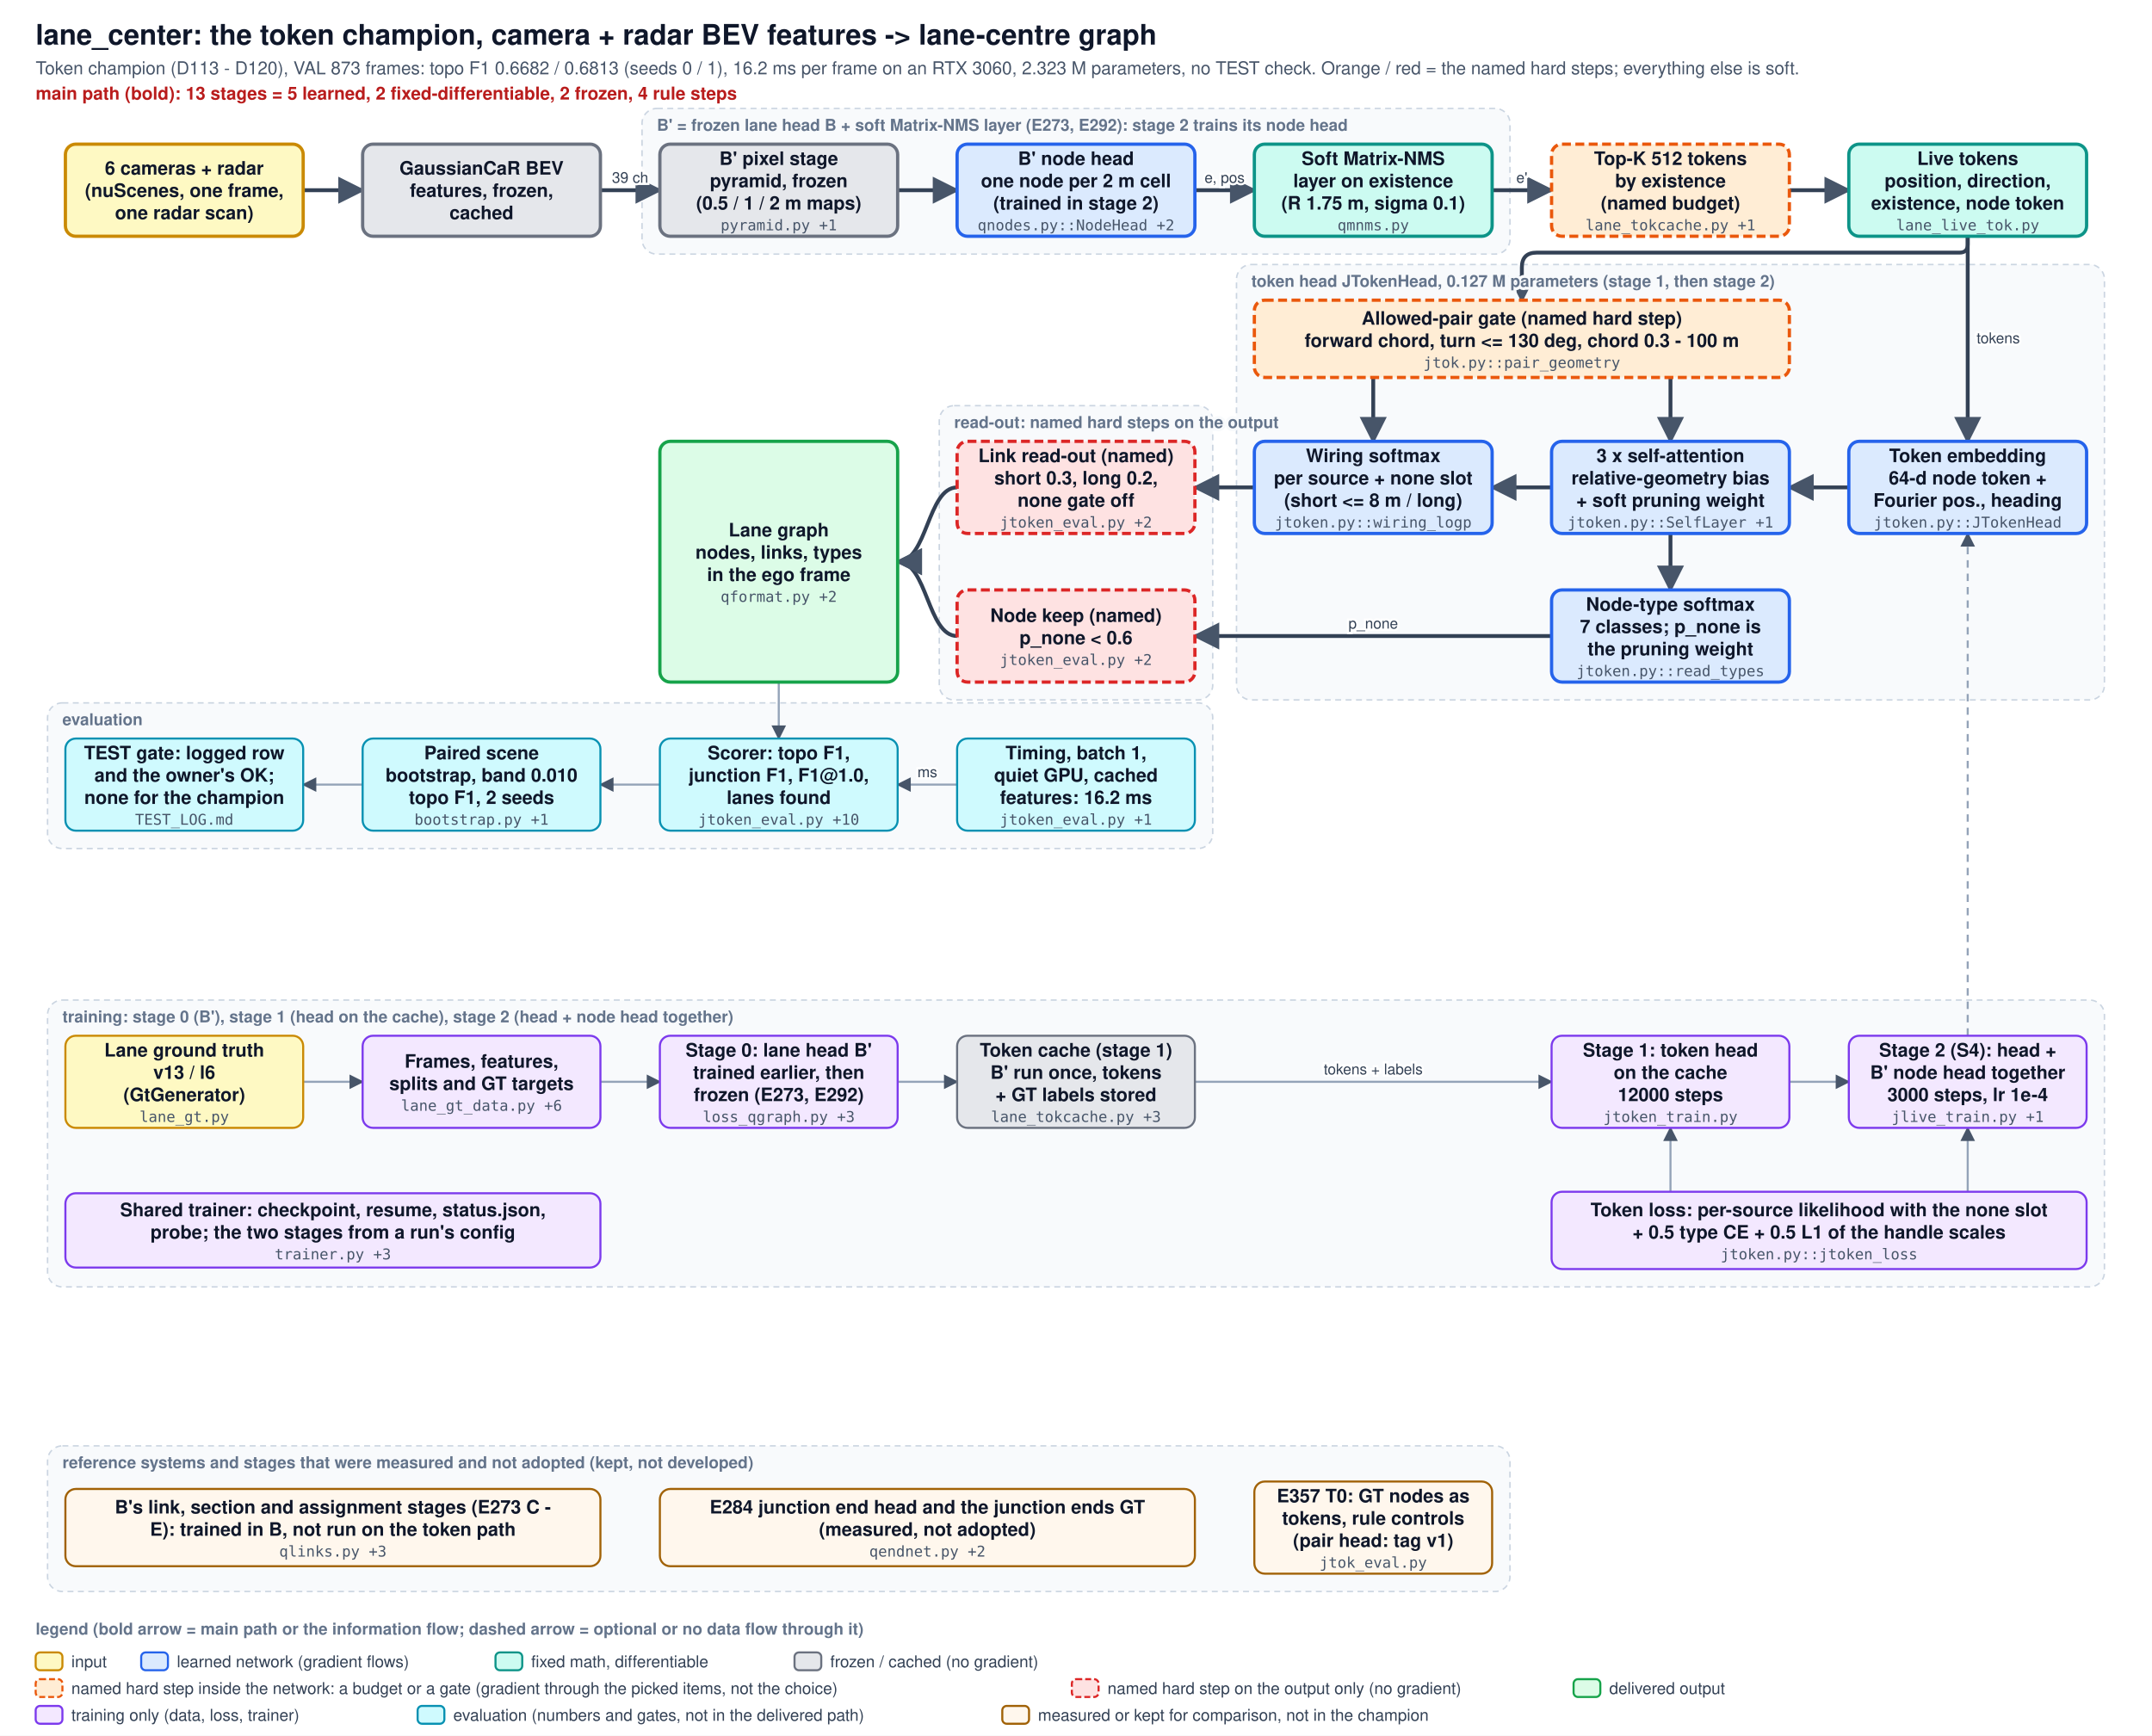
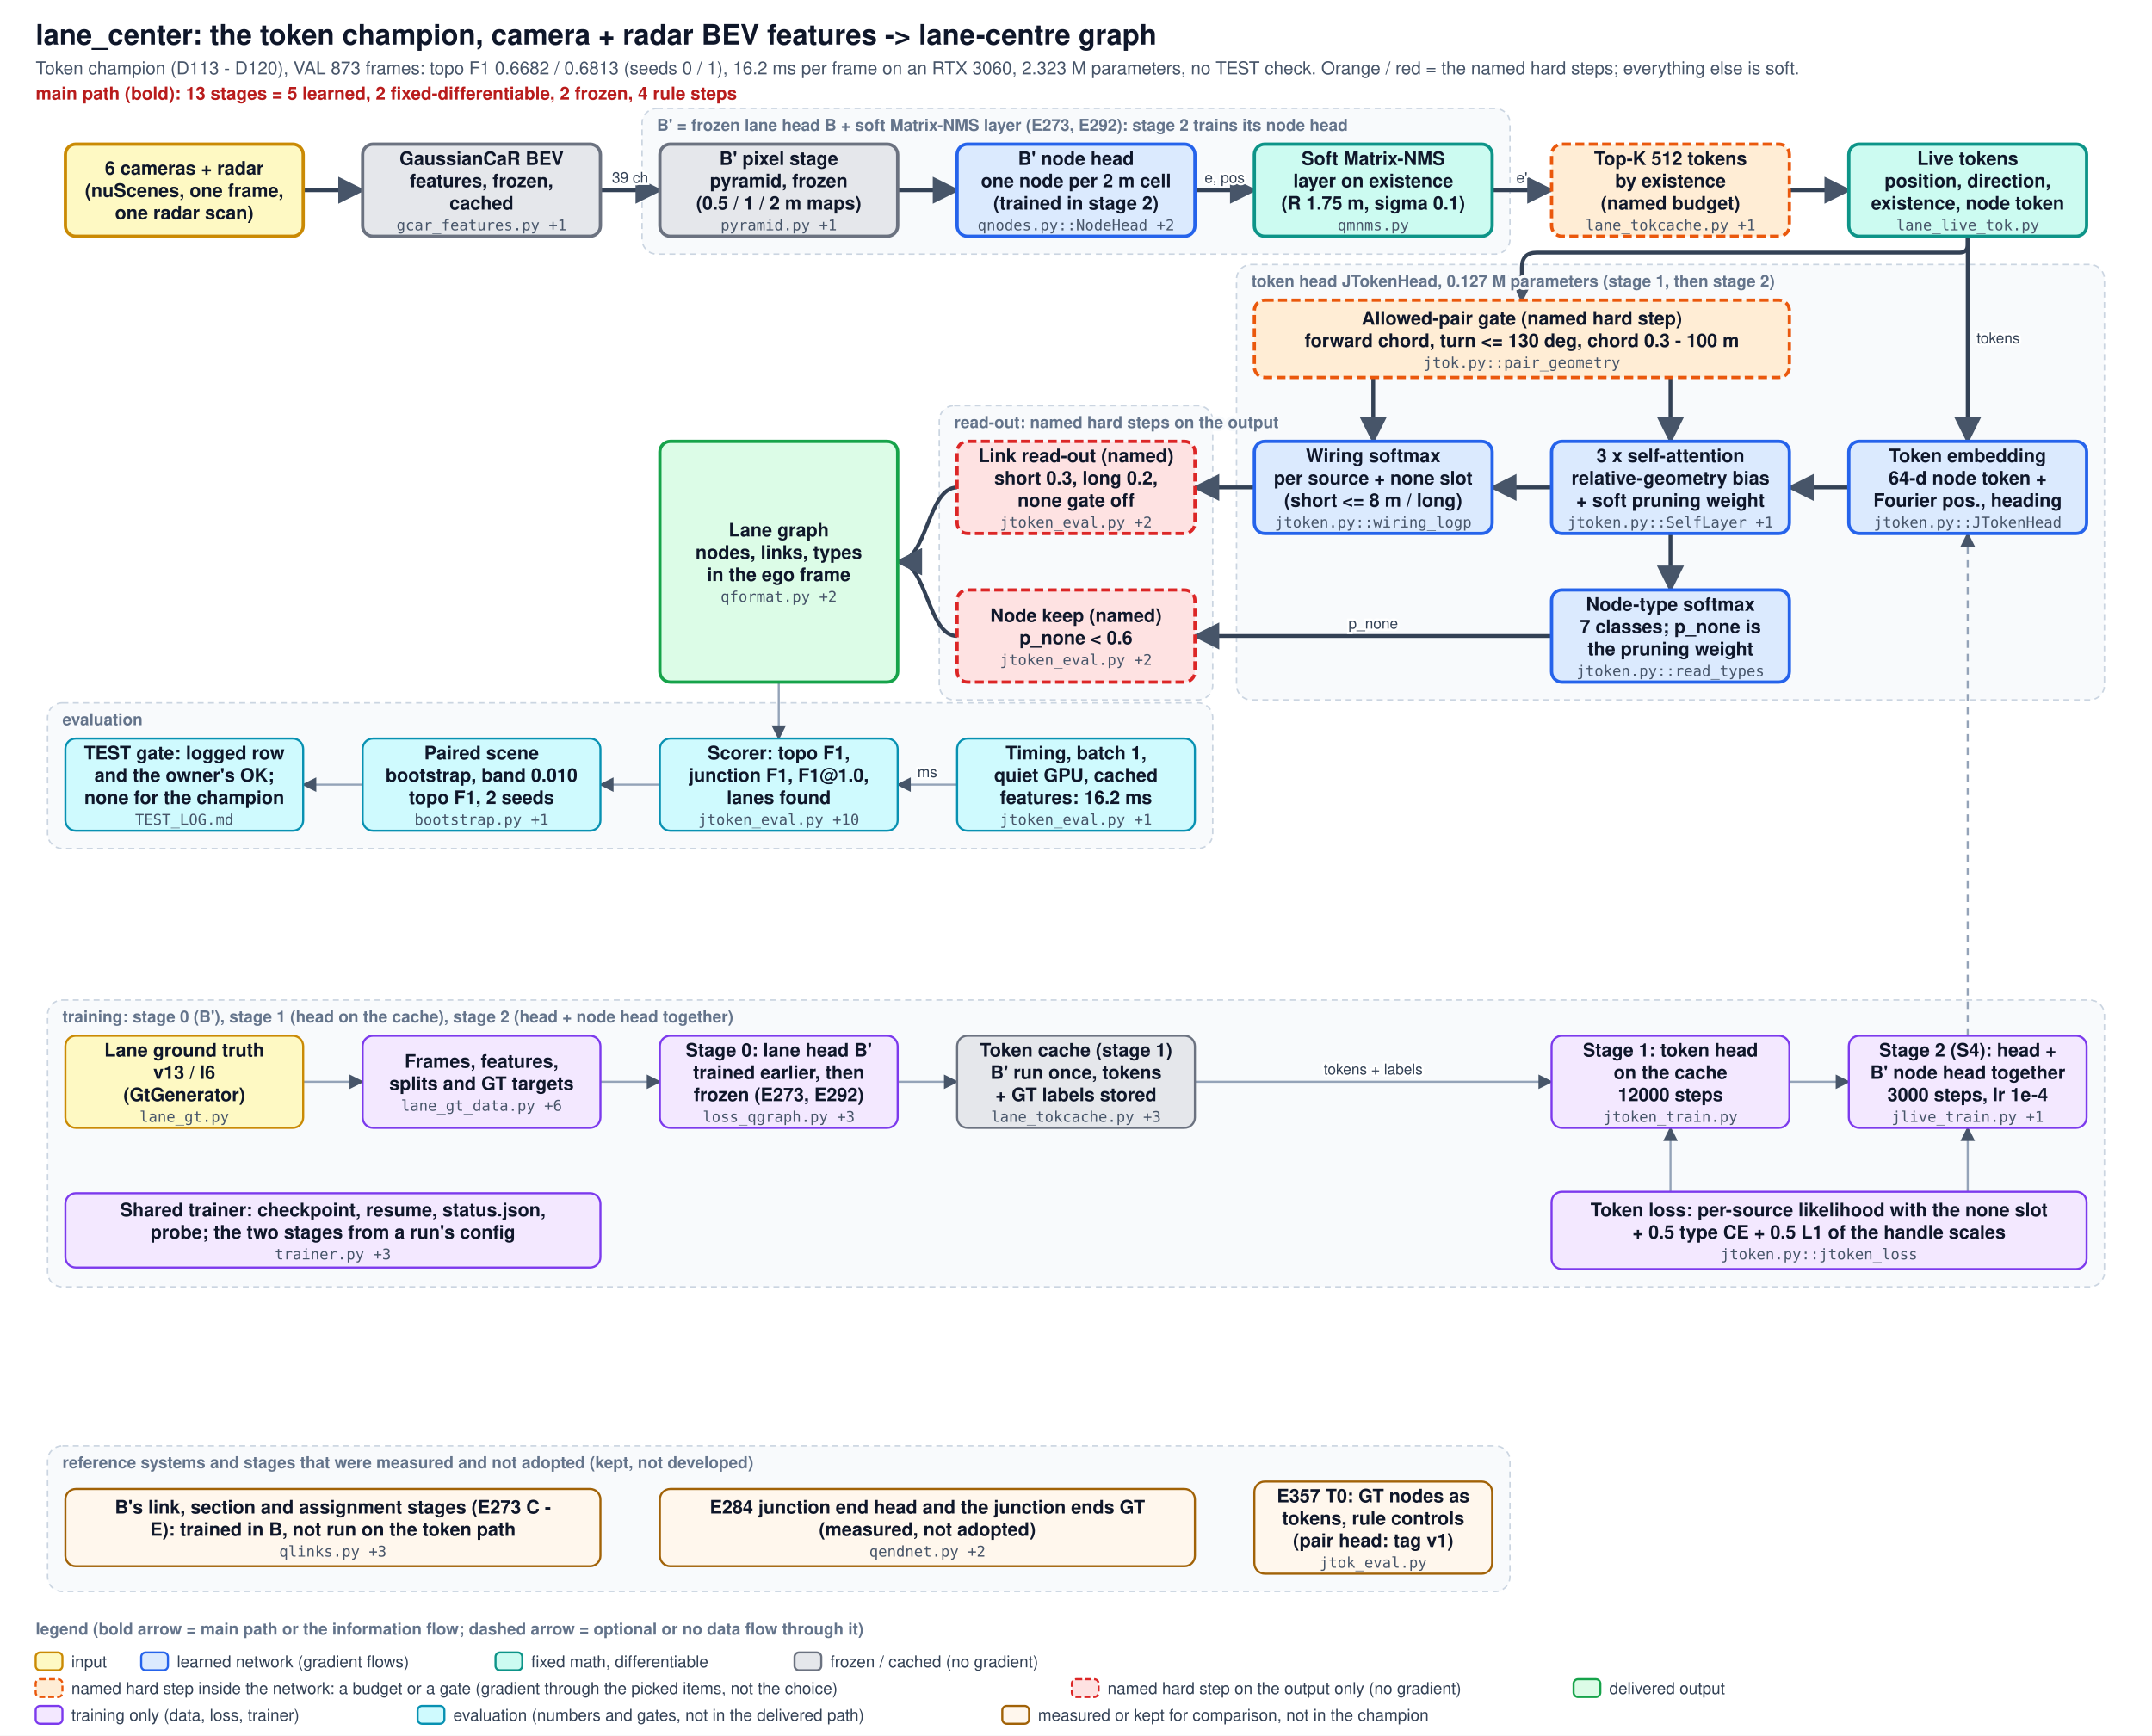
<svg xmlns="http://www.w3.org/2000/svg" viewBox="0 0 1448 1168" width="1448" height="1168" font-family="Segoe UI, Helvetica, Arial, sans-serif">
  <defs>
    <marker id="ah" viewBox="0 0 10 10" refX="9" refY="5" markerWidth="7" markerHeight="7" orient="auto-start-reverse">
      <path d="M0,0 L10,5 L0,10 z" fill="#475569" />
    </marker>
  </defs>
  <rect width="1448" height="1168" fill="#ffffff" />
  <text x="24" y="30" font-size="19" font-weight="700" fill="#0f172a">lane_center: the token champion, camera + radar BEV features -&gt; lane-centre graph</text>
  <text x="24" y="50" font-size="12" fill="#475569">Token champion (D113 - D120), VAL 873 frames: topo F1 0.6682 / 0.6813 (seeds 0 / 1), 16.2 ms per frame on an RTX 3060, 2.323 M parameters, no TEST check. Orange / red = the named hard steps; everything else is soft.</text>
  <text x="24" y="67" font-size="12" font-weight="600" fill="#b91c1c">main path (bold): 13 stages = 5 learned, 2 fixed-differentiable, 2 frozen, 4 rule steps</text>
  <rect x="432.0" y="73.0" width="584.0" height="98.0" rx="10" fill="#f8fafc" stroke="#cbd5e1" stroke-dasharray="4 3" />
  <rect x="832.0" y="178.0" width="584.0" height="293.0" rx="10" fill="#f8fafc" stroke="#cbd5e1" stroke-dasharray="4 3" />
  <rect x="632.0" y="273.0" width="184.0" height="198.0" rx="10" fill="#f8fafc" stroke="#cbd5e1" stroke-dasharray="4 3" />
  <rect x="32.0" y="473.0" width="784.0" height="98.0" rx="10" fill="#f8fafc" stroke="#cbd5e1" stroke-dasharray="4 3" />
  <rect x="32.0" y="673.0" width="1384.0" height="193.0" rx="10" fill="#f8fafc" stroke="#cbd5e1" stroke-dasharray="4 3" />
  <rect x="32.0" y="973.0" width="984.0" height="98.0" rx="10" fill="#f8fafc" stroke="#cbd5e1" stroke-dasharray="4 3" />
  <path d="M204.0,128.0 C224.0,128.0 224.0,128.0 244.0,128.0" fill="none" stroke="#334155" stroke-width="2.6" marker-end="url(#ah)" />
  <path d="M404.0,128.0 C424.0,128.0 424.0,128.0 444.0,128.0" fill="none" stroke="#334155" stroke-width="2.6" marker-end="url(#ah)" />
  <path d="M604.0,128.0 C624.0,128.0 624.0,128.0 644.0,128.0" fill="none" stroke="#334155" stroke-width="2.6" marker-end="url(#ah)" />
  <path d="M804.0,128.0 C824.0,128.0 824.0,128.0 844.0,128.0" fill="none" stroke="#334155" stroke-width="2.6" marker-end="url(#ah)" />
  <path d="M1004.0,128.0 C1024.0,128.0 1024.0,128.0 1044.0,128.0" fill="none" stroke="#334155" stroke-width="2.6" marker-end="url(#ah)" />
  <path d="M1204.0,128.0 C1224.0,128.0 1224.0,128.0 1244.0,128.0" fill="none" stroke="#334155" stroke-width="2.6" marker-end="url(#ah)" />
  <path d="M1324.0,159.0 C1324.0,228.0 1324.0,228.0 1324.0,297.0" fill="none" stroke="#334155" stroke-width="2.6" marker-end="url(#ah)" />
  <path d="M1324.0,159.0 L1324.0,164.5 Q1324.0,170.0 1318.5,170.0 L1034.0,170.0 Q1024.0,170.0 1024.0,180.0 L1024.0,202.0" fill="none" stroke="#334155" stroke-width="2.6" marker-end="url(#ah)" />
  <path d="M1244.0,328.0 C1224.0,328.0 1224.0,328.0 1204.0,328.0" fill="none" stroke="#334155" stroke-width="2.6" marker-end="url(#ah)" />
  <path d="M1124.0,254.0 C1124.0,275.5 1124.0,275.5 1124.0,297.0" fill="none" stroke="#334155" stroke-width="2.6" marker-end="url(#ah)" />
  <path d="M924.0,254.0 C924.0,275.5 924.0,275.5 924.0,297.0" fill="none" stroke="#334155" stroke-width="2.6" marker-end="url(#ah)" />
  <path d="M1044.0,328.0 C1024.0,328.0 1024.0,328.0 1004.0,328.0" fill="none" stroke="#334155" stroke-width="2.6" marker-end="url(#ah)" />
  <path d="M1124.0,359.0 C1124.0,378.0 1124.0,378.0 1124.0,397.0" fill="none" stroke="#334155" stroke-width="2.6" marker-end="url(#ah)" />
  <path d="M844.0,328.0 C824.0,328.0 824.0,328.0 804.0,328.0" fill="none" stroke="#334155" stroke-width="2.6" marker-end="url(#ah)" />
  <path d="M1044.0,428.0 C924.0,428.0 924.0,428.0 804.0,428.0" fill="none" stroke="#334155" stroke-width="2.6" marker-end="url(#ah)" />
  <path d="M644.0,328.0 C624.0,328.0 624.0,378.0 604.0,378.0" fill="none" stroke="#334155" stroke-width="2.6" marker-end="url(#ah)" />
  <path d="M644.0,428.0 C624.0,428.0 624.0,378.0 604.0,378.0" fill="none" stroke="#334155" stroke-width="2.6" marker-end="url(#ah)" />
  <path d="M524.0,459.0 C524.0,478.0 524.0,478.0 524.0,497.0" fill="none" stroke="#94a3b8" stroke-width="1.4" marker-end="url(#ah)" />
  <path d="M444.0,528.0 C424.0,528.0 424.0,528.0 404.0,528.0" fill="none" stroke="#94a3b8" stroke-width="1.4" marker-end="url(#ah)" />
  <path d="M244.0,528.0 C224.0,528.0 224.0,528.0 204.0,528.0" fill="none" stroke="#94a3b8" stroke-width="1.4" marker-end="url(#ah)" />
  <path d="M644.0,528.0 C624.0,528.0 624.0,528.0 604.0,528.0" fill="none" stroke="#94a3b8" stroke-width="1.4" marker-end="url(#ah)" />
  <path d="M204.0,728.0 C224.0,728.0 224.0,728.0 244.0,728.0" fill="none" stroke="#94a3b8" stroke-width="1.4" marker-end="url(#ah)" />
  <path d="M404.0,728.0 C424.0,728.0 424.0,728.0 444.0,728.0" fill="none" stroke="#94a3b8" stroke-width="1.4" marker-end="url(#ah)" />
  <path d="M604.0,728.0 C624.0,728.0 624.0,728.0 644.0,728.0" fill="none" stroke="#94a3b8" stroke-width="1.4" marker-end="url(#ah)" />
  <path d="M804.0,728.0 C924.0,728.0 924.0,728.0 1044.0,728.0" fill="none" stroke="#94a3b8" stroke-width="1.4" marker-end="url(#ah)" />
  <path d="M1204.0,728.0 C1224.0,728.0 1224.0,728.0 1244.0,728.0" fill="none" stroke="#94a3b8" stroke-width="1.4" marker-end="url(#ah)" />
  <path d="M1124.0,802.0 C1124.0,780.5 1124.0,780.5 1124.0,759.0" fill="none" stroke="#94a3b8" stroke-width="1.4" marker-end="url(#ah)" />
  <path d="M1324.0,802.0 C1324.0,780.5 1324.0,780.5 1324.0,759.0" fill="none" stroke="#94a3b8" stroke-width="1.4" marker-end="url(#ah)" />
  <path d="M1324.0,697.0 C1324.0,528.0 1324.0,528.0 1324.0,359.0" fill="none" stroke="#94a3b8" stroke-width="1.4" stroke-dasharray="5 4" marker-end="url(#ah)" />
  <g>
    <rect x="44" y="97.0" width="160" height="62" rx="7" fill="#fef9c3" stroke="#ca8a04" stroke-width="2.2" />
    <text x="124.0" y="117.5" font-size="12.5" font-weight="600" text-anchor="middle" fill="#0f172a">6 cameras + radar</text>
    <text x="124.0" y="132.5" font-size="12.5" font-weight="600" text-anchor="middle" fill="#0f172a">(nuScenes, one frame,</text>
    <text x="124.0" y="147.5" font-size="12.5" font-weight="600" text-anchor="middle" fill="#0f172a">one radar scan)</text>
  </g>
  <g>
    <rect x="244" y="97.0" width="160" height="62" rx="7" fill="#e5e7eb" stroke="#6b7280" stroke-width="2.2" />
-     <text x="324.0" y="117.5" font-size="12.5" font-weight="600" text-anchor="middle" fill="#0f172a">GaussianCaR BEV</text>
-     <text x="324.0" y="132.5" font-size="12.5" font-weight="600" text-anchor="middle" fill="#0f172a">features, frozen,</text>
-     <text x="324.0" y="147.5" font-size="12.5" font-weight="600" text-anchor="middle" fill="#0f172a">cached</text>
+     <text x="324.0" y="111.0" font-size="12.5" font-weight="600" text-anchor="middle" fill="#0f172a">GaussianCaR BEV</text>
+     <text x="324.0" y="126.0" font-size="12.5" font-weight="600" text-anchor="middle" fill="#0f172a">features, frozen,</text>
+     <text x="324.0" y="141.0" font-size="12.5" font-weight="600" text-anchor="middle" fill="#0f172a">cached</text>
+     <text x="324.0" y="155.0" font-size="10" text-anchor="middle" fill="#475569" font-family="Consolas, Menlo, monospace">gcar_features.py +1</text>
  </g>
  <g>
    <rect x="444" y="97.0" width="160" height="62" rx="7" fill="#e5e7eb" stroke="#6b7280" stroke-width="2.2" />
    <text x="524.0" y="111.0" font-size="12.5" font-weight="600" text-anchor="middle" fill="#0f172a">B' pixel stage</text>
    <text x="524.0" y="126.0" font-size="12.5" font-weight="600" text-anchor="middle" fill="#0f172a">pyramid, frozen</text>
    <text x="524.0" y="141.0" font-size="12.5" font-weight="600" text-anchor="middle" fill="#0f172a">(0.5 / 1 / 2 m maps)</text>
    <text x="524.0" y="155.0" font-size="10" text-anchor="middle" fill="#475569" font-family="Consolas, Menlo, monospace">pyramid.py +1</text>
  </g>
  <g>
    <rect x="644" y="97.0" width="160" height="62" rx="7" fill="#dbeafe" stroke="#2563eb" stroke-width="2.2" />
    <text x="724.0" y="111.0" font-size="12.5" font-weight="600" text-anchor="middle" fill="#0f172a">B' node head</text>
    <text x="724.0" y="126.0" font-size="12.5" font-weight="600" text-anchor="middle" fill="#0f172a">one node per 2 m cell</text>
    <text x="724.0" y="141.0" font-size="12.5" font-weight="600" text-anchor="middle" fill="#0f172a">(trained in stage 2)</text>
    <text x="724.0" y="155.0" font-size="10" text-anchor="middle" fill="#475569" font-family="Consolas, Menlo, monospace">qnodes.py::NodeHead +2</text>
  </g>
  <g>
    <rect x="844" y="97.0" width="160" height="62" rx="7" fill="#ccfbf1" stroke="#0d9488" stroke-width="2.2" />
    <text x="924.0" y="111.0" font-size="12.5" font-weight="600" text-anchor="middle" fill="#0f172a">Soft Matrix-NMS</text>
    <text x="924.0" y="126.0" font-size="12.5" font-weight="600" text-anchor="middle" fill="#0f172a">layer on existence</text>
    <text x="924.0" y="141.0" font-size="12.5" font-weight="600" text-anchor="middle" fill="#0f172a">(R 1.75 m, sigma 0.1)</text>
    <text x="924.0" y="155.0" font-size="10" text-anchor="middle" fill="#475569" font-family="Consolas, Menlo, monospace">qmnms.py</text>
  </g>
  <g>
    <rect x="1044" y="97.0" width="160" height="62" rx="7" fill="#ffedd5" stroke="#ea580c" stroke-width="2.2" stroke-dasharray="6 3" />
    <text x="1124.0" y="111.0" font-size="12.5" font-weight="600" text-anchor="middle" fill="#0f172a">Top-K 512 tokens</text>
    <text x="1124.0" y="126.0" font-size="12.5" font-weight="600" text-anchor="middle" fill="#0f172a">by existence</text>
    <text x="1124.0" y="141.0" font-size="12.5" font-weight="600" text-anchor="middle" fill="#0f172a">(named budget)</text>
    <text x="1124.0" y="155.0" font-size="10" text-anchor="middle" fill="#475569" font-family="Consolas, Menlo, monospace">lane_tokcache.py +1</text>
  </g>
  <g>
    <rect x="1244" y="97.0" width="160" height="62" rx="7" fill="#ccfbf1" stroke="#0d9488" stroke-width="2.2" />
    <text x="1324.0" y="111.0" font-size="12.5" font-weight="600" text-anchor="middle" fill="#0f172a">Live tokens</text>
    <text x="1324.0" y="126.0" font-size="12.5" font-weight="600" text-anchor="middle" fill="#0f172a">position, direction,</text>
    <text x="1324.0" y="141.0" font-size="12.5" font-weight="600" text-anchor="middle" fill="#0f172a">existence, node token</text>
    <text x="1324.0" y="155.0" font-size="10" text-anchor="middle" fill="#475569" font-family="Consolas, Menlo, monospace">lane_live_tok.py</text>
  </g>
  <g>
    <rect x="844" y="202.0" width="360" height="52" rx="7" fill="#ffedd5" stroke="#ea580c" stroke-width="2.2" stroke-dasharray="6 3" />
    <text x="1024.0" y="218.5" font-size="12.5" font-weight="600" text-anchor="middle" fill="#0f172a">Allowed-pair gate (named hard step)</text>
    <text x="1024.0" y="233.5" font-size="12.5" font-weight="600" text-anchor="middle" fill="#0f172a">forward chord, turn &lt;= 130 deg, chord 0.3 - 100 m</text>
    <text x="1024.0" y="247.5" font-size="10" text-anchor="middle" fill="#475569" font-family="Consolas, Menlo, monospace">jtok.py::pair_geometry</text>
  </g>
  <g>
    <rect x="1244" y="297.0" width="160" height="62" rx="7" fill="#dbeafe" stroke="#2563eb" stroke-width="2.2" />
    <text x="1324.0" y="311.0" font-size="12.5" font-weight="600" text-anchor="middle" fill="#0f172a">Token embedding</text>
    <text x="1324.0" y="326.0" font-size="12.5" font-weight="600" text-anchor="middle" fill="#0f172a">64-d node token +</text>
    <text x="1324.0" y="341.0" font-size="12.5" font-weight="600" text-anchor="middle" fill="#0f172a">Fourier pos., heading</text>
    <text x="1324.0" y="355.0" font-size="10" text-anchor="middle" fill="#475569" font-family="Consolas, Menlo, monospace">jtoken.py::JTokenHead</text>
  </g>
  <g>
    <rect x="1044" y="297.0" width="160" height="62" rx="7" fill="#dbeafe" stroke="#2563eb" stroke-width="2.2" />
    <text x="1124.0" y="311.0" font-size="12.5" font-weight="600" text-anchor="middle" fill="#0f172a">3 x self-attention</text>
    <text x="1124.0" y="326.0" font-size="12.5" font-weight="600" text-anchor="middle" fill="#0f172a">relative-geometry bias</text>
    <text x="1124.0" y="341.0" font-size="12.5" font-weight="600" text-anchor="middle" fill="#0f172a">+ soft pruning weight</text>
    <text x="1124.0" y="355.0" font-size="10" text-anchor="middle" fill="#475569" font-family="Consolas, Menlo, monospace">jtoken.py::SelfLayer +1</text>
  </g>
  <g>
    <rect x="844" y="297.0" width="160" height="62" rx="7" fill="#dbeafe" stroke="#2563eb" stroke-width="2.2" />
    <text x="924.0" y="311.0" font-size="12.5" font-weight="600" text-anchor="middle" fill="#0f172a">Wiring softmax</text>
    <text x="924.0" y="326.0" font-size="12.5" font-weight="600" text-anchor="middle" fill="#0f172a">per source + none slot</text>
    <text x="924.0" y="341.0" font-size="12.5" font-weight="600" text-anchor="middle" fill="#0f172a">(short &lt;= 8 m / long)</text>
    <text x="924.0" y="355.0" font-size="10" text-anchor="middle" fill="#475569" font-family="Consolas, Menlo, monospace">jtoken.py::wiring_logp</text>
  </g>
  <g>
    <rect x="1044" y="397.0" width="160" height="62" rx="7" fill="#dbeafe" stroke="#2563eb" stroke-width="2.2" />
    <text x="1124.0" y="411.0" font-size="12.5" font-weight="600" text-anchor="middle" fill="#0f172a">Node-type softmax</text>
    <text x="1124.0" y="426.0" font-size="12.5" font-weight="600" text-anchor="middle" fill="#0f172a">7 classes; p_none is</text>
    <text x="1124.0" y="441.0" font-size="12.5" font-weight="600" text-anchor="middle" fill="#0f172a">the pruning weight</text>
    <text x="1124.0" y="455.0" font-size="10" text-anchor="middle" fill="#475569" font-family="Consolas, Menlo, monospace">jtoken.py::read_types</text>
  </g>
  <g>
    <rect x="644" y="297.0" width="160" height="62" rx="7" fill="#fee2e2" stroke="#dc2626" stroke-width="2.2" stroke-dasharray="6 3" />
    <text x="724.0" y="311.0" font-size="12.5" font-weight="600" text-anchor="middle" fill="#0f172a">Link read-out (named)</text>
    <text x="724.0" y="326.0" font-size="12.5" font-weight="600" text-anchor="middle" fill="#0f172a">short 0.3, long 0.2,</text>
    <text x="724.0" y="341.0" font-size="12.5" font-weight="600" text-anchor="middle" fill="#0f172a">none gate off</text>
    <text x="724.0" y="355.0" font-size="10" text-anchor="middle" fill="#475569" font-family="Consolas, Menlo, monospace">jtoken_eval.py +2</text>
  </g>
  <g>
    <rect x="644" y="397.0" width="160" height="62" rx="7" fill="#fee2e2" stroke="#dc2626" stroke-width="2.2" stroke-dasharray="6 3" />
    <text x="724.0" y="418.5" font-size="12.5" font-weight="600" text-anchor="middle" fill="#0f172a">Node keep (named)</text>
    <text x="724.0" y="433.5" font-size="12.5" font-weight="600" text-anchor="middle" fill="#0f172a">p_none &lt; 0.6</text>
    <text x="724.0" y="447.5" font-size="10" text-anchor="middle" fill="#475569" font-family="Consolas, Menlo, monospace">jtoken_eval.py +2</text>
  </g>
  <g>
    <rect x="444" y="297.0" width="160" height="162" rx="7" fill="#dcfce7" stroke="#16a34a" stroke-width="2.2" />
    <text x="524.0" y="361.0" font-size="12.5" font-weight="600" text-anchor="middle" fill="#0f172a">Lane graph</text>
    <text x="524.0" y="376.0" font-size="12.5" font-weight="600" text-anchor="middle" fill="#0f172a">nodes, links, types</text>
    <text x="524.0" y="391.0" font-size="12.5" font-weight="600" text-anchor="middle" fill="#0f172a">in the ego frame</text>
    <text x="524.0" y="405.0" font-size="10" text-anchor="middle" fill="#475569" font-family="Consolas, Menlo, monospace">qformat.py +2</text>
  </g>
  <g>
    <rect x="44" y="497.0" width="160" height="62" rx="7" fill="#cffafe" stroke="#0891b2" stroke-width="1.4" />
    <text x="124.0" y="511.0" font-size="12.5" font-weight="600" text-anchor="middle" fill="#0f172a">TEST gate: logged row</text>
    <text x="124.0" y="526.0" font-size="12.5" font-weight="600" text-anchor="middle" fill="#0f172a">and the owner's OK;</text>
    <text x="124.0" y="541.0" font-size="12.5" font-weight="600" text-anchor="middle" fill="#0f172a">none for the champion</text>
    <text x="124.0" y="555.0" font-size="10" text-anchor="middle" fill="#475569" font-family="Consolas, Menlo, monospace">TEST_LOG.md</text>
  </g>
  <g>
    <rect x="244" y="497.0" width="160" height="62" rx="7" fill="#cffafe" stroke="#0891b2" stroke-width="1.4" />
    <text x="324.0" y="511.0" font-size="12.5" font-weight="600" text-anchor="middle" fill="#0f172a">Paired scene</text>
    <text x="324.0" y="526.0" font-size="12.5" font-weight="600" text-anchor="middle" fill="#0f172a">bootstrap, band 0.010</text>
    <text x="324.0" y="541.0" font-size="12.5" font-weight="600" text-anchor="middle" fill="#0f172a">topo F1, 2 seeds</text>
    <text x="324.0" y="555.0" font-size="10" text-anchor="middle" fill="#475569" font-family="Consolas, Menlo, monospace">bootstrap.py +1</text>
  </g>
  <g>
    <rect x="444" y="497.0" width="160" height="62" rx="7" fill="#cffafe" stroke="#0891b2" stroke-width="1.4" />
    <text x="524.0" y="511.0" font-size="12.5" font-weight="600" text-anchor="middle" fill="#0f172a">Scorer: topo F1,</text>
    <text x="524.0" y="526.0" font-size="12.5" font-weight="600" text-anchor="middle" fill="#0f172a">junction F1, F1@1.0,</text>
    <text x="524.0" y="541.0" font-size="12.5" font-weight="600" text-anchor="middle" fill="#0f172a">lanes found</text>
    <text x="524.0" y="555.0" font-size="10" text-anchor="middle" fill="#475569" font-family="Consolas, Menlo, monospace">jtoken_eval.py +10</text>
  </g>
  <g>
    <rect x="644" y="497.0" width="160" height="62" rx="7" fill="#cffafe" stroke="#0891b2" stroke-width="1.4" />
    <text x="724.0" y="511.0" font-size="12.5" font-weight="600" text-anchor="middle" fill="#0f172a">Timing, batch 1,</text>
    <text x="724.0" y="526.0" font-size="12.5" font-weight="600" text-anchor="middle" fill="#0f172a">quiet GPU, cached</text>
    <text x="724.0" y="541.0" font-size="12.5" font-weight="600" text-anchor="middle" fill="#0f172a">features: 16.2 ms</text>
    <text x="724.0" y="555.0" font-size="10" text-anchor="middle" fill="#475569" font-family="Consolas, Menlo, monospace">jtoken_eval.py +1</text>
  </g>
  <g>
    <rect x="44" y="697.0" width="160" height="62" rx="7" fill="#fef9c3" stroke="#ca8a04" stroke-width="1.4" />
    <text x="124.0" y="711.0" font-size="12.5" font-weight="600" text-anchor="middle" fill="#0f172a">Lane ground truth</text>
    <text x="124.0" y="726.0" font-size="12.5" font-weight="600" text-anchor="middle" fill="#0f172a">v13 / l6</text>
    <text x="124.0" y="741.0" font-size="12.5" font-weight="600" text-anchor="middle" fill="#0f172a">(GtGenerator)</text>
    <text x="124.0" y="755.0" font-size="10" text-anchor="middle" fill="#475569" font-family="Consolas, Menlo, monospace">lane_gt.py</text>
  </g>
  <g>
    <rect x="244" y="697.0" width="160" height="62" rx="7" fill="#f3e8ff" stroke="#7c3aed" stroke-width="1.4" />
    <text x="324.0" y="718.5" font-size="12.5" font-weight="600" text-anchor="middle" fill="#0f172a">Frames, features,</text>
    <text x="324.0" y="733.5" font-size="12.5" font-weight="600" text-anchor="middle" fill="#0f172a">splits and GT targets</text>
    <text x="324.0" y="747.5" font-size="10" text-anchor="middle" fill="#475569" font-family="Consolas, Menlo, monospace">lane_gt_data.py +6</text>
  </g>
  <g>
    <rect x="444" y="697.0" width="160" height="62" rx="7" fill="#f3e8ff" stroke="#7c3aed" stroke-width="1.4" />
    <text x="524.0" y="711.0" font-size="12.5" font-weight="600" text-anchor="middle" fill="#0f172a">Stage 0: lane head B'</text>
    <text x="524.0" y="726.0" font-size="12.5" font-weight="600" text-anchor="middle" fill="#0f172a">trained earlier, then</text>
    <text x="524.0" y="741.0" font-size="12.5" font-weight="600" text-anchor="middle" fill="#0f172a">frozen (E273, E292)</text>
    <text x="524.0" y="755.0" font-size="10" text-anchor="middle" fill="#475569" font-family="Consolas, Menlo, monospace">loss_qgraph.py +3</text>
  </g>
  <g>
    <rect x="644" y="697.0" width="160" height="62" rx="7" fill="#e5e7eb" stroke="#6b7280" stroke-width="1.4" />
    <text x="724.0" y="711.0" font-size="12.5" font-weight="600" text-anchor="middle" fill="#0f172a">Token cache (stage 1)</text>
    <text x="724.0" y="726.0" font-size="12.5" font-weight="600" text-anchor="middle" fill="#0f172a">B' run once, tokens</text>
    <text x="724.0" y="741.0" font-size="12.5" font-weight="600" text-anchor="middle" fill="#0f172a">+ GT labels stored</text>
    <text x="724.0" y="755.0" font-size="10" text-anchor="middle" fill="#475569" font-family="Consolas, Menlo, monospace">lane_tokcache.py +3</text>
  </g>
  <g>
    <rect x="1044" y="697.0" width="160" height="62" rx="7" fill="#f3e8ff" stroke="#7c3aed" stroke-width="1.4" />
    <text x="1124.0" y="711.0" font-size="12.5" font-weight="600" text-anchor="middle" fill="#0f172a">Stage 1: token head</text>
    <text x="1124.0" y="726.0" font-size="12.5" font-weight="600" text-anchor="middle" fill="#0f172a">on the cache</text>
    <text x="1124.0" y="741.0" font-size="12.5" font-weight="600" text-anchor="middle" fill="#0f172a">12000 steps</text>
    <text x="1124.0" y="755.0" font-size="10" text-anchor="middle" fill="#475569" font-family="Consolas, Menlo, monospace">jtoken_train.py</text>
  </g>
  <g>
    <rect x="1244" y="697.0" width="160" height="62" rx="7" fill="#f3e8ff" stroke="#7c3aed" stroke-width="1.4" />
    <text x="1324.0" y="711.0" font-size="12.5" font-weight="600" text-anchor="middle" fill="#0f172a">Stage 2 (S4): head +</text>
    <text x="1324.0" y="726.0" font-size="12.5" font-weight="600" text-anchor="middle" fill="#0f172a">B' node head together</text>
    <text x="1324.0" y="741.0" font-size="12.5" font-weight="600" text-anchor="middle" fill="#0f172a">3000 steps, lr 1e-4</text>
    <text x="1324.0" y="755.0" font-size="10" text-anchor="middle" fill="#475569" font-family="Consolas, Menlo, monospace">jlive_train.py +1</text>
  </g>
  <g>
    <rect x="44" y="803.0" width="360" height="50" rx="7" fill="#f3e8ff" stroke="#7c3aed" stroke-width="1.4" />
    <text x="224.0" y="818.5" font-size="12.5" font-weight="600" text-anchor="middle" fill="#0f172a">Shared trainer: checkpoint, resume, status.json,</text>
    <text x="224.0" y="833.5" font-size="12.5" font-weight="600" text-anchor="middle" fill="#0f172a">probe; the two stages from a run's config</text>
    <text x="224.0" y="847.5" font-size="10" text-anchor="middle" fill="#475569" font-family="Consolas, Menlo, monospace">trainer.py +3</text>
  </g>
  <g>
    <rect x="1044" y="802.0" width="360" height="52" rx="7" fill="#f3e8ff" stroke="#7c3aed" stroke-width="1.4" />
    <text x="1224.0" y="818.5" font-size="12.5" font-weight="600" text-anchor="middle" fill="#0f172a">Token loss: per-source likelihood with the none slot</text>
    <text x="1224.0" y="833.5" font-size="12.5" font-weight="600" text-anchor="middle" fill="#0f172a">+ 0.5 type CE + 0.5 L1 of the handle scales</text>
    <text x="1224.0" y="847.5" font-size="10" text-anchor="middle" fill="#475569" font-family="Consolas, Menlo, monospace">jtoken.py::jtoken_loss</text>
  </g>
  <g>
    <rect x="444" y="1002.0" width="360" height="52" rx="7" fill="#fff7ed" stroke="#a16207" stroke-width="1.4" />
    <text x="624.0" y="1018.5" font-size="12.5" font-weight="600" text-anchor="middle" fill="#0f172a">E284 junction end head and the junction ends GT</text>
    <text x="624.0" y="1033.5" font-size="12.5" font-weight="600" text-anchor="middle" fill="#0f172a">(measured, not adopted)</text>
    <text x="624.0" y="1047.5" font-size="10" text-anchor="middle" fill="#475569" font-family="Consolas, Menlo, monospace">qendnet.py +2</text>
  </g>
  <g>
    <rect x="44" y="1002.0" width="360" height="52" rx="7" fill="#fff7ed" stroke="#a16207" stroke-width="1.4" />
    <text x="224.0" y="1018.5" font-size="12.5" font-weight="600" text-anchor="middle" fill="#0f172a">B's link, section and assignment stages (E273 C -</text>
    <text x="224.0" y="1033.5" font-size="12.5" font-weight="600" text-anchor="middle" fill="#0f172a">E): trained in B, not run on the token path</text>
    <text x="224.0" y="1047.5" font-size="10" text-anchor="middle" fill="#475569" font-family="Consolas, Menlo, monospace">qlinks.py +3</text>
  </g>
  <g>
    <rect x="844" y="997.0" width="160" height="62" rx="7" fill="#fff7ed" stroke="#a16207" stroke-width="1.4" />
    <text x="924.0" y="1011.0" font-size="12.5" font-weight="600" text-anchor="middle" fill="#0f172a">E357 T0: GT nodes as</text>
    <text x="924.0" y="1026.0" font-size="12.5" font-weight="600" text-anchor="middle" fill="#0f172a">tokens, rule controls</text>
    <text x="924.0" y="1041.0" font-size="12.5" font-weight="600" text-anchor="middle" fill="#0f172a">(pair head: tag v1)</text>
    <text x="924.0" y="1055.0" font-size="10" text-anchor="middle" fill="#475569" font-family="Consolas, Menlo, monospace">jtok_eval.py</text>
  </g>
  <text x="442.0" y="88.0" font-size="11" font-weight="600" fill="#64748b" stroke="#f8fafc" stroke-width="4" paint-order="stroke">B' = frozen lane head B + soft Matrix-NMS layer (E273, E292): stage 2 trains its node head</text>
  <text x="842.0" y="193.0" font-size="11" font-weight="600" fill="#64748b" stroke="#f8fafc" stroke-width="4" paint-order="stroke">token head JTokenHead, 0.127 M parameters (stage 1, then stage 2)</text>
  <text x="642.0" y="288.0" font-size="11" font-weight="600" fill="#64748b" stroke="#f8fafc" stroke-width="4" paint-order="stroke">read-out: named hard steps on the output</text>
  <text x="42.0" y="488.0" font-size="11" font-weight="600" fill="#64748b" stroke="#f8fafc" stroke-width="4" paint-order="stroke">evaluation</text>
  <text x="42.0" y="688.0" font-size="11" font-weight="600" fill="#64748b" stroke="#f8fafc" stroke-width="4" paint-order="stroke">training: stage 0 (B'), stage 1 (head on the cache), stage 2 (head + node head together)</text>
  <text x="42.0" y="988.0" font-size="11" font-weight="600" fill="#64748b" stroke="#f8fafc" stroke-width="4" paint-order="stroke">reference systems and stages that were measured and not adopted (kept, not developed)</text>
  <text x="424.0" y="123.0" font-size="10" text-anchor="middle" fill="#334155" stroke="#ffffff" stroke-width="3" paint-order="stroke">39 ch</text>
  <text x="824.0" y="123.0" font-size="10" text-anchor="middle" fill="#334155" stroke="#ffffff" stroke-width="3" paint-order="stroke">e, pos</text>
  <text x="1024.0" y="123.0" font-size="10" text-anchor="middle" fill="#334155" stroke="#ffffff" stroke-width="3" paint-order="stroke">e'</text>
  <text x="1330.0" y="231.0" font-size="10" text-anchor="start" fill="#334155" stroke="#ffffff" stroke-width="3" paint-order="stroke">tokens</text>
  <text x="924.0" y="423.0" font-size="10" text-anchor="middle" fill="#334155" stroke="#ffffff" stroke-width="3" paint-order="stroke">p_none</text>
  <text x="624.0" y="523.0" font-size="10" text-anchor="middle" fill="#334155" stroke="#ffffff" stroke-width="3" paint-order="stroke">ms</text>
  <text x="924.0" y="723.0" font-size="10" text-anchor="middle" fill="#334155" stroke="#ffffff" stroke-width="3" paint-order="stroke">tokens + labels</text>
  <text x="24" y="1100" font-size="11" font-weight="600" fill="#64748b">legend (bold arrow = main path or the information flow; dashed arrow = optional or no data flow through it)</text>
  <rect x="24" y="1112" width="18" height="12" rx="3" fill="#fef9c3" stroke="#ca8a04" stroke-width="1.4" />
  <text x="48" y="1122" font-size="11" fill="#334155">input</text>
  <rect x="95.0" y="1112" width="18" height="12" rx="3" fill="#dbeafe" stroke="#2563eb" stroke-width="1.4" />
  <text x="119.0" y="1122" font-size="11" fill="#334155">learned network (gradient flows)</text>
  <rect x="333.4" y="1112" width="18" height="12" rx="3" fill="#ccfbf1" stroke="#0d9488" stroke-width="1.4" />
  <text x="357.4" y="1122" font-size="11" fill="#334155">fixed math, differentiable</text>
  <rect x="534.6" y="1112" width="18" height="12" rx="3" fill="#e5e7eb" stroke="#6b7280" stroke-width="1.4" />
  <text x="558.6" y="1122" font-size="11" fill="#334155">frozen / cached (no gradient)</text>
  <rect x="24" y="1130" width="18" height="12" rx="3" fill="#ffedd5" stroke="#ea580c" stroke-width="1.4" stroke-dasharray="4 2" />
  <text x="48" y="1140" font-size="11" fill="#334155">named hard step inside the network: a budget or a gate (gradient through the picked items, not the choice)</text>
  <rect x="721.2" y="1130" width="18" height="12" rx="3" fill="#fee2e2" stroke="#dc2626" stroke-width="1.4" stroke-dasharray="4 2" />
  <text x="745.2" y="1140" font-size="11" fill="#334155">named hard step on the output only (no gradient)</text>
  <rect x="1058.8" y="1130" width="18" height="12" rx="3" fill="#dcfce7" stroke="#16a34a" stroke-width="1.4" />
  <text x="1082.8" y="1140" font-size="11" fill="#334155">delivered output</text>
  <rect x="24" y="1148" width="18" height="12" rx="3" fill="#f3e8ff" stroke="#7c3aed" stroke-width="1.4" />
  <text x="48" y="1158" font-size="11" fill="#334155">training only (data, loss, trainer)</text>
  <rect x="281.0" y="1148" width="18" height="12" rx="3" fill="#cffafe" stroke="#0891b2" stroke-width="1.4" />
  <text x="305.0" y="1158" font-size="11" fill="#334155">evaluation (numbers and gates, not in the delivered path)</text>
  <rect x="674.4" y="1148" width="18" height="12" rx="3" fill="#fff7ed" stroke="#a16207" stroke-width="1.4" />
  <text x="698.4" y="1158" font-size="11" fill="#334155">measured or kept for comparison, not in the champion</text>
</svg>
